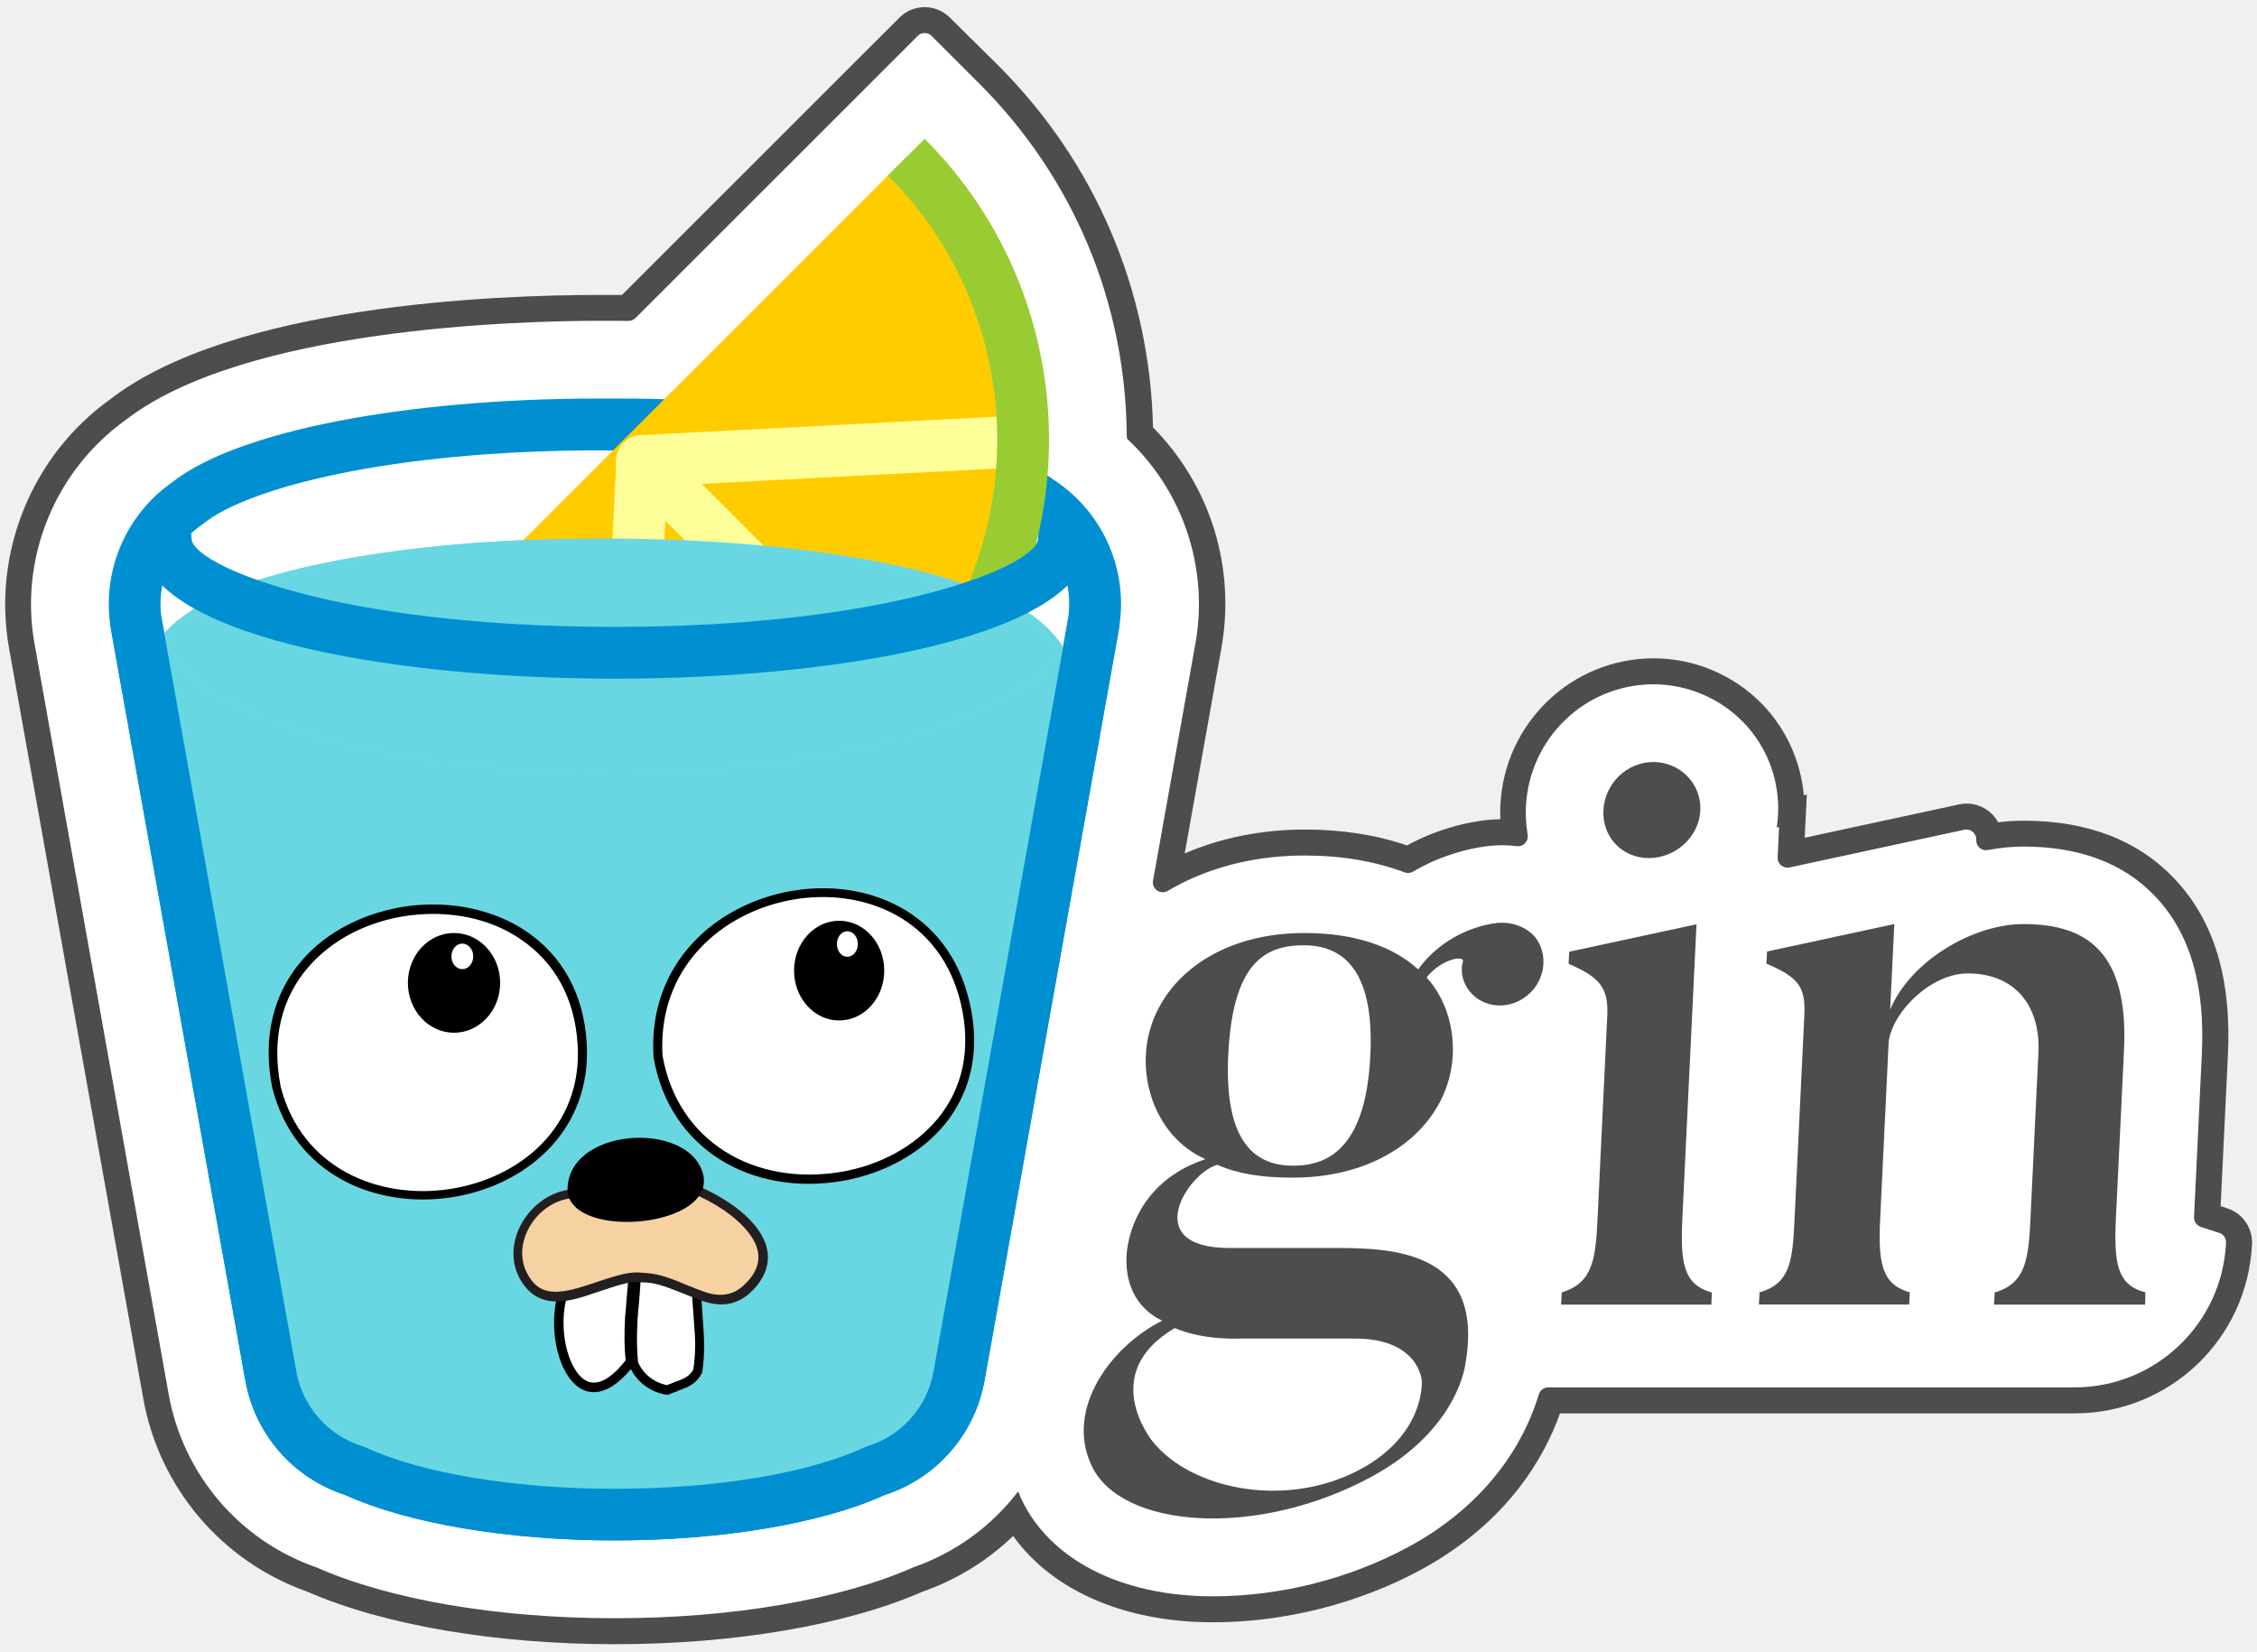
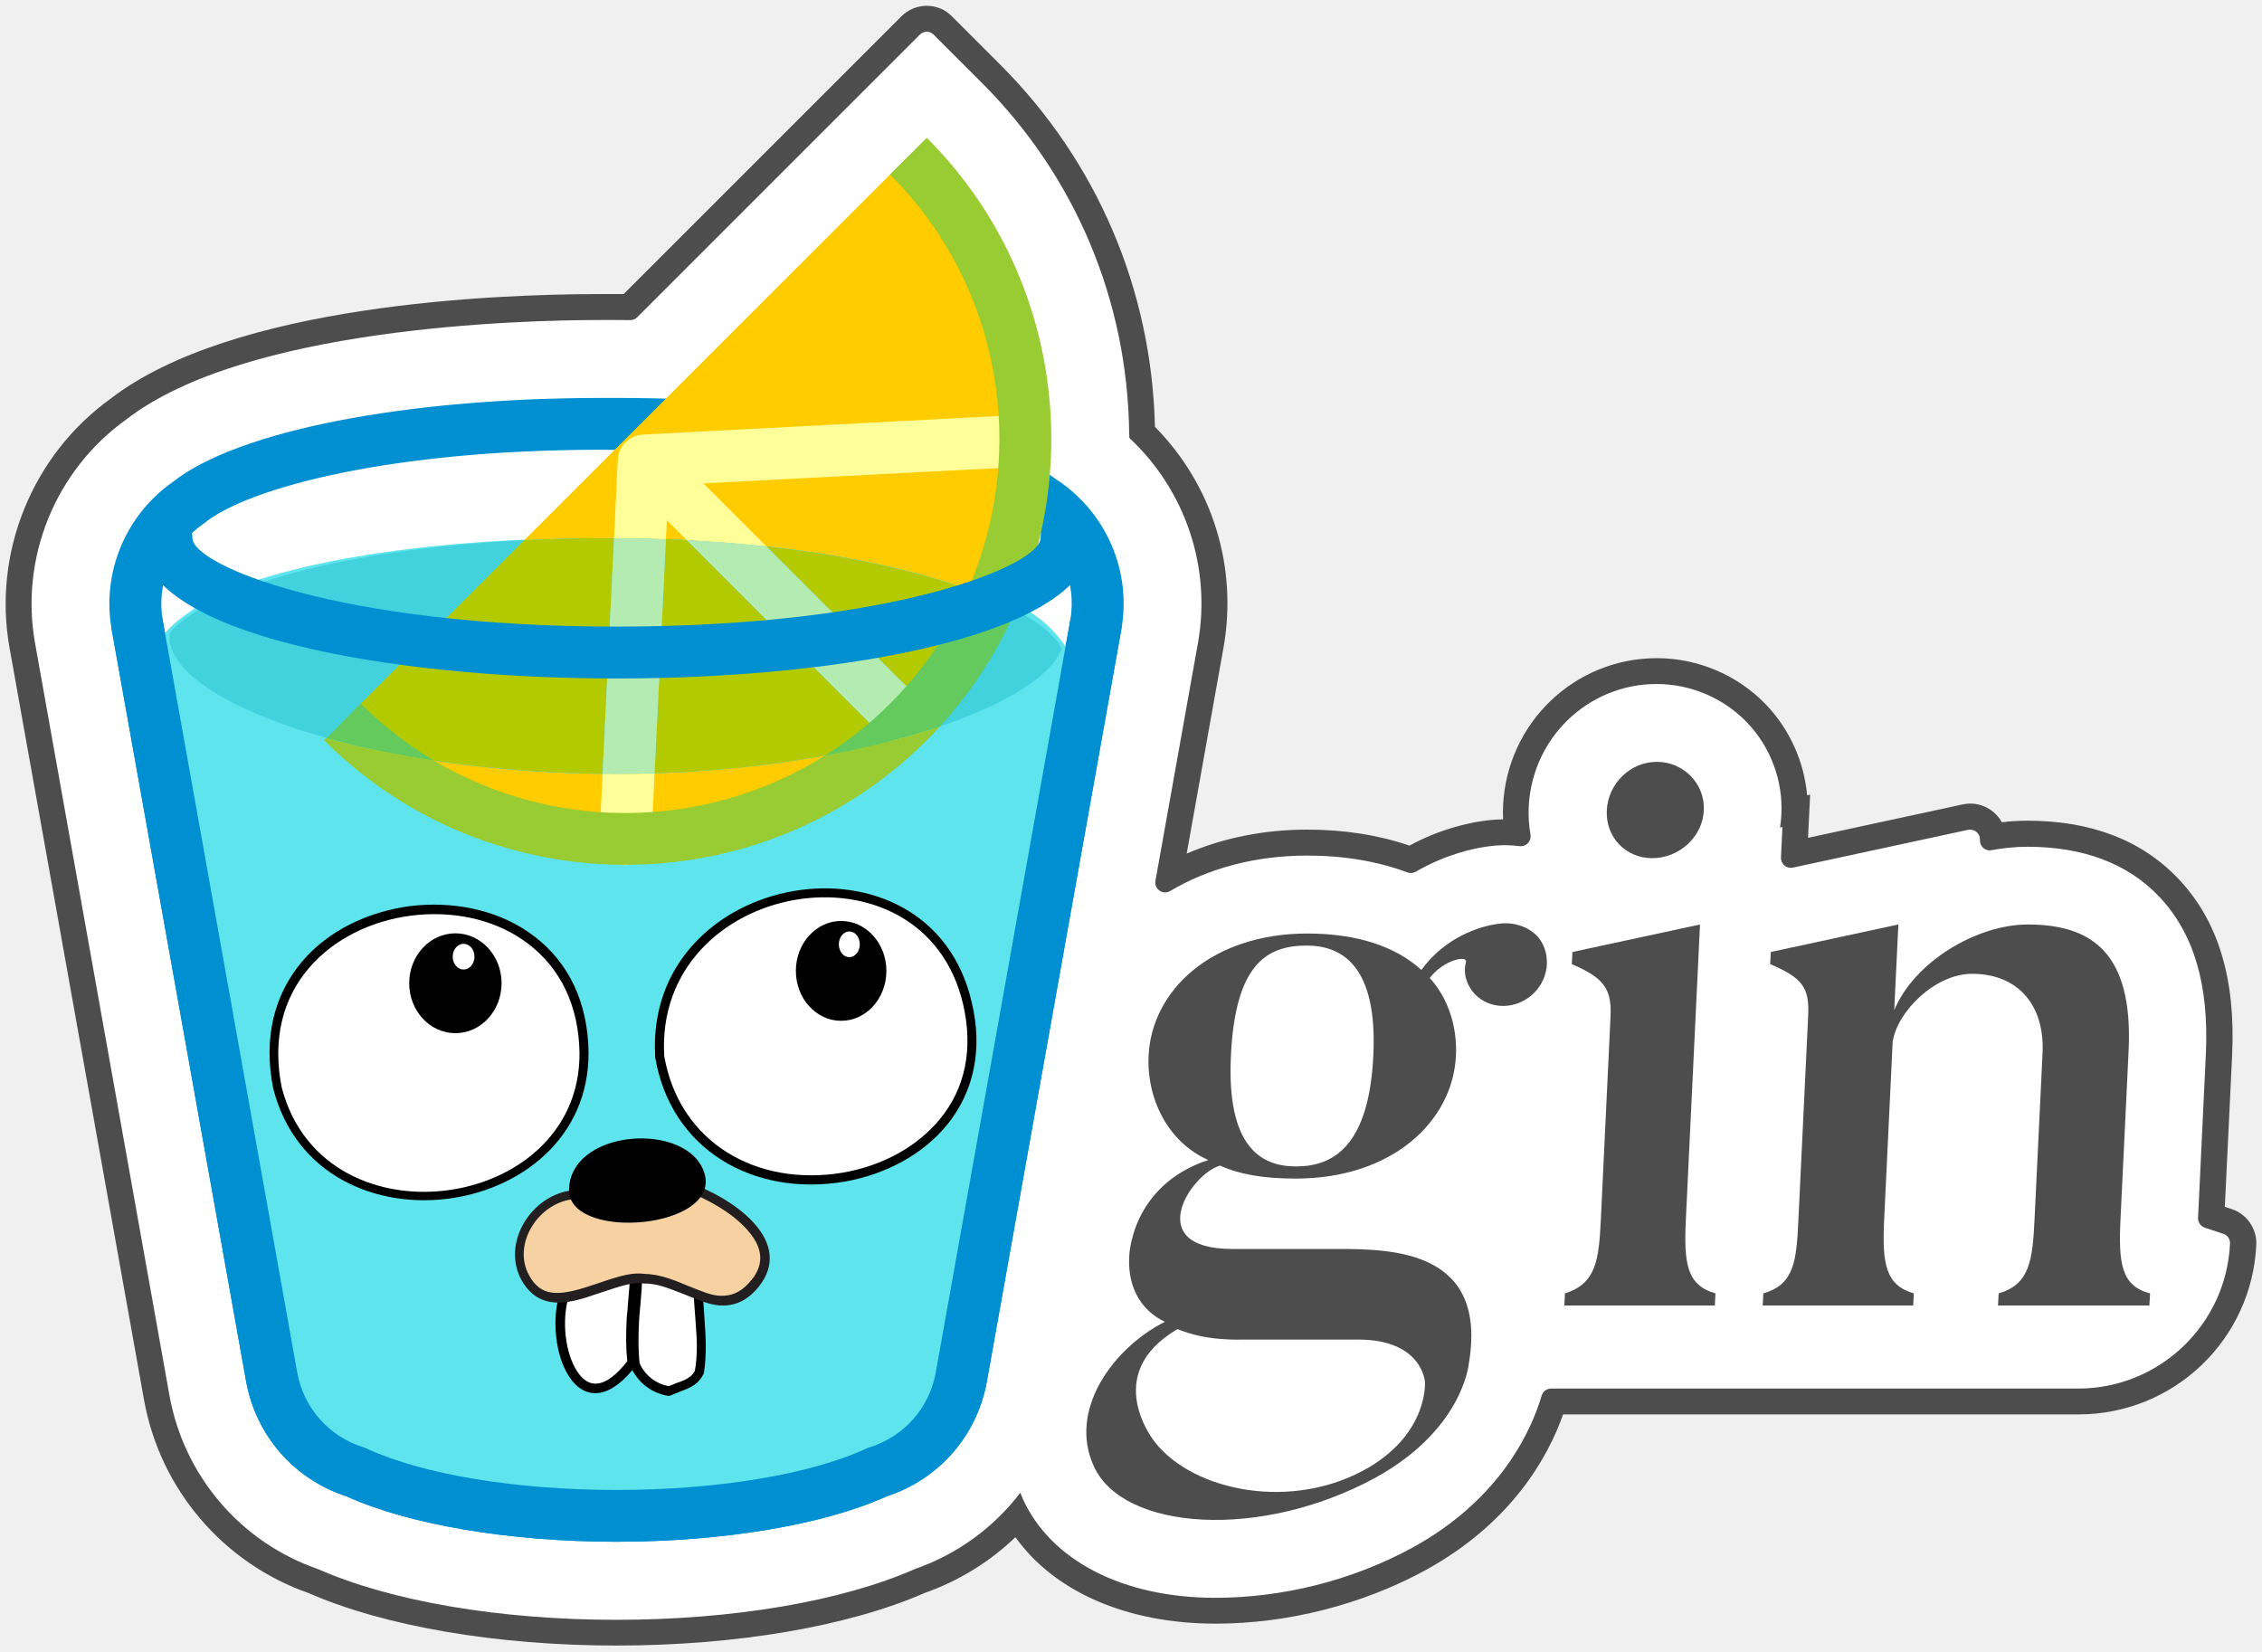
- <svg xmlns="http://www.w3.org/2000/svg" version="1.1" id="Layer_2" x="0px" y="0px" viewBox="0 0 2172.4 1589.4" style="enable-background:new 0 0 2172.4 1589.4;" xml:space="preserve">
+ <svg xmlns="http://www.w3.org/2000/svg" version="1.1" id="Layer_2" x="0px" y="0px" viewBox="0 0 2179.1 1591" style="enable-background:new 0 0 2179.1 1591;" xml:space="preserve">
  <g>
    <g>
      <g>
-         <path style="fill:#FFFFFF;" d="M591.9,1570.1c-113.3,0-219.5-18.1-291.3-49.6c-78.2-27.3-135.8-94.9-150.4-176.4L20.9,621.7     C5.5,535,41.7,445.9,113.3,394.5c116.9-91.1,385-98.1,464.3-98.1l8.5,0l5.5,0c4.1,0,8.2,0,12.3,0L874.4,25.8     c4.1-4.1,9.7-6.4,15.5-6.4c5.9,0,11.4,2.3,15.5,6.4L951.7,72c92,92,143.6,214.4,145.2,344.7c54.8,53.3,79.4,129.5,65.9,205     l-39.7,221.8c38.4-21.3,84-32.6,132.4-32.6c36.2,0,69.7,5.5,99.4,16.5c29.8-17.2,57.3-23,71.2-24.9c6.4-1,13.1-1.5,19.8-1.5     c3.8,0,7.7,0.2,11.6,0.5c-1.2-8.5-1.6-17.1-1.2-25.7c3.5-72.8,62.9-129.8,135.3-129.8c36.2,0,71.3,15,96.2,41.1     c23.9,25.1,37,59,36.3,93.5l1.6-0.4l-2,41.6l164.5-35.6c1.5-0.3,3.1-0.5,4.7-0.5c6,0,11.8,2.5,15.9,6.8c3.3,3.5,5.4,7.8,5.9,12.5     c10.9-1.9,22.2-2.9,33.2-2.9c57.3,0,102.9,17.3,135.5,51.6c36,37.8,51.9,90.5,48.5,161.2l-7.4,154.7l15.6,5.1     c9.3,3.1,15.5,12.1,15.1,21.9c-4,84.7-73.6,151.1-158.4,151.1h-504.2c-11.4,37.2-43.3,104.3-129.9,151.6     c-58.8,31.9-128,49.5-195,49.5c-87.8,0-157.8-33.6-190.3-90.6c-25.6,28.1-57.8,49.4-94,62C811.3,1552,705.2,1570.1,591.9,1570.1z     " />
+         <path style="fill:#FFFFFF;" d="M593.9,1572.9c-113.6,0-220-18.1-292.1-49.7c-78.4-27.4-136.2-95.1-150.8-176.9L21.5,622     C5.9,535.1,42.3,445.7,114,394.2c117.2-91.3,386-98.4,465.6-98.4l8.5,0l5.5,0c4.1,0,8.2,0,12.3,0L877.2,24.5     c4.2-4.2,9.7-6.5,15.6-6.5c5.9,0,11.4,2.3,15.6,6.5l46.3,46.3c92.3,92.3,143.9,214.9,145.6,345.6     c54.9,53.4,79.6,129.9,66.1,205.6l-39.8,222.4c38.5-21.4,84.3-32.7,132.7-32.7c36.3,0,69.8,5.6,99.6,16.5     c29.8-17.2,57.4-23,71.4-25c6.4-1,13.2-1.5,19.9-1.5c3.8,0,7.7,0.2,11.6,0.5c-1.2-8.5-1.6-17.1-1.2-25.7     c3.5-73,63.1-130.1,135.7-130.1c36.3,0,71.5,15,96.5,41.2c24,25.1,37.1,59.1,36.4,93.7l1.6-0.4l-2,41.7l164.9-35.7     c1.5-0.3,3.1-0.5,4.7-0.5c6,0,11.8,2.5,15.9,6.8c3.3,3.5,5.4,7.9,5.9,12.6c11-1.9,22.3-2.9,33.3-2.9     c57.4,0,103.2,17.4,135.9,51.7c36.1,37.9,52,90.7,48.6,161.6l-7.4,155.1l15.7,5.1c9.4,3.1,15.6,12.1,15.1,22     c-4,84.9-73.8,151.5-158.8,151.5h-505.6c-11.5,37.3-43.4,104.5-130.2,152c-58.9,32-128.3,49.6-195.5,49.6     c-88,0-158.2-33.7-190.8-90.8c-25.7,28.2-57.9,49.5-94.2,62.2C814,1554.8,707.5,1572.9,593.9,1572.9z" />
      </g>
      <g>
        <g>
-           <path style="fill:#4D4D4D;" d="M890,31.8c2.4,0,4.9,0.9,6.7,2.8l46.2,46.2c90.1,90.1,140.3,209.7,141.6,337.2c0,0.6,0.2,3.3,0.2,4.2      c53.5,49.8,79,123.8,65.9,197.3l-40.8,228.2c-1.1,6.2,3.8,11.2,9.3,11.2c1.6,0,3.2-0.4,4.8-1.3c36.6-21.7,81.7-34.1,131.7-34.1      c35.4,0,67.8,5.5,96.3,16.2c1.1,0.4,2.2,0.6,3.3,0.6c1.7,0,3.4-0.5,4.9-1.3c28.8-16.9,55.8-22.3,67.8-24c6-0.9,12-1.4,18.1-1.4      c4.7,0,9.4,0.3,14,0.9c0.4,0,0.8,0.1,1.1,0.1c5.7,0,10.3-5.3,9.3-11.2c-1.5-8.7-2.1-17.7-1.7-26.8      c3.2-66.1,57.1-117.9,122.8-117.9c32.8,0,64.6,13.6,87.2,37.3c22.4,23.4,34.3,55.4,32.7,87.8c-0.2,4.3-0.6,8.6-1.3,12.8l2.3-0.5      c0,0-0.5,10.9-1.4,29.1c-0.3,5.6,4.2,10,9.5,10c0.7,0,1.3-0.1,2-0.2l168.2-36.3c0.7-0.1,1.4-0.2,2-0.2c5.3,0,9.7,4.4,9.5,10      c-0.3,5.5,4.1,9.9,9.4,9.9c0.6,0,1.2-0.1,1.7-0.2c11.5-2.1,23-3.3,34.4-3.3c53.8,0,96.3,16,126.5,47.7      c33.5,35.2,48.3,84.9,45.1,152c0,0-6,125.2-7.5,156.9c-0.2,4.3,2.5,8.1,6.5,9.5l17.8,5.8c4.1,1.3,6.7,5.2,6.5,9.5      c-3.7,77.9-67.9,139.2-145.9,139.2h-278.1h-104h-124.4c-4.2,0-7.9,2.7-9.1,6.7c-8.8,29.9-36.9,98.5-124.6,146.4      c-58.8,32-125.9,48-189,48c-88.6,0-157.7-35.5-185-94.9c-0.9-2-1.7-4-2.5-6.1c-25.4,33.3-60.4,59.1-101.4,73.3      c-70.4,31-174.6,48.8-286.8,48.8s-216.4-17.7-286.8-48.8c-74.3-25.7-128.8-89.4-142.7-167L33.2,619.5      c-14.7-82.1,19.6-166.2,87.3-214.9c114.1-88.9,378.4-95.8,457.1-95.8l8.4,0c0,0,5.5,0,5.5,0c4.5,0,8.9,0,13.4,0.1c0,0,0,0,0.1,0      c2.5,0,4.9-1,6.7-2.8L883.3,34.6C885.1,32.7,887.5,31.8,890,31.8 M890,6.9c-9.2,0-17.8,3.6-24.3,10.1L598.7,283.9      c-2.4,0-4.8,0-7.1,0c0,0-5.7,0-5.7,0l-8.2,0c-103,0-354.8,9.8-472.1,100.8C30.4,438.8-7.6,532.7,8.7,623.9l129.2,722.4      c15.4,85.9,75.9,157,158.1,185.9c73.4,32.1,181.1,50.5,295.9,50.5s222.5-18.4,295.9-50.5c32.9-11.5,62.5-29.8,87.4-53.7      c37.5,52.5,107.1,83.1,192.4,83.1c69,0,140.4-18.1,200.9-51c84-46,118.8-109.9,133-150.1h113.2h104h278.1      c91.5,0,166.5-71.6,170.8-163c0.7-15.4-9-29.5-23.6-34.3l-6.6-2.2l7-145.2c3.6-74.3-13.4-130-51.9-170.4      c-35.1-36.8-83.7-55.4-144.5-55.4c-8.2,0-16.5,0.5-24.8,1.5c-1.4-2.6-3.2-5.1-5.3-7.3c-6.5-6.8-15.6-10.7-24.9-10.7      c-2.4,0-4.9,0.3-7.3,0.8l-148.6,32.1l0.4-9.1l1.6-32.4l-2.9,0.6c-2.9-32.3-16.6-63.1-39.2-86.8c-27.3-28.6-65.6-45-105.2-45      c-79,0-143.9,62.2-147.7,141.6c-0.2,4.4-0.2,8.9,0,13.3c-6.5,0.1-13.1,0.6-19.5,1.6c-14,2-40.9,7.6-70.4,23.6      c-29.7-10.2-62.7-15.3-98.2-15.3c-41.3,0-80.7,7.9-115.7,23l35.3-197.6c13.9-77.9-10.6-156.5-65.8-212.5      c-3-131.7-55.7-255.1-148.8-348.2L914.3,17C907.8,10.5,899.2,6.9,890,6.9L890,6.9z" />
+           <path style="fill:#4D4D4D;" d="M892.8,30.6c2.4,0,4.9,0.9,6.7,2.8l46.3,46.3c90.3,90.3,140.6,210.3,142,338.1c0,0.6,0.2,3.3,0.2,4.2      c53.6,49.9,79.2,124.2,66,197.8l-40.9,228.8c-1.1,6.2,3.8,11.2,9.3,11.2c1.6,0,3.2-0.4,4.8-1.3c36.7-21.8,82-34.2,132-34.2      c35.5,0,68,5.5,96.6,16.2c1.1,0.4,2.2,0.6,3.3,0.6c1.7,0,3.4-0.5,4.9-1.3c28.9-16.9,56-22.4,67.9-24.1c6-0.9,12.1-1.4,18.1-1.4      c4.7,0,9.4,0.3,14,0.9c0.4,0,0.8,0.1,1.1,0.1c5.7,0,10.4-5.4,9.3-11.2c-1.5-8.7-2.1-17.7-1.7-26.9      c3.2-66.3,57.3-118.2,123.2-118.2c32.9,0,64.8,13.6,87.4,37.4c22.4,23.5,34.4,55.6,32.8,88c-0.2,4.4-0.6,8.7-1.3,12.9l2.3-0.5      c0,0-0.5,11-1.4,29.2c-0.3,5.6,4.2,10.1,9.5,10.1c0.7,0,1.3-0.1,2-0.2l168.7-36.4c0.7-0.1,1.4-0.2,2-0.2c5.3,0,9.8,4.4,9.5,10      c-0.3,5.5,4.1,10,9.4,10c0.6,0,1.2-0.1,1.7-0.2c11.5-2.1,23.1-3.3,34.5-3.3c53.9,0,96.6,16.1,126.8,47.8      c33.6,35.3,48.4,85.1,45.2,152.4c0,0-6,125.6-7.5,157.3c-0.2,4.3,2.5,8.1,6.5,9.5l17.8,5.9c4.1,1.3,6.7,5.2,6.5,9.5      c-3.7,78.1-68.1,139.6-146.3,139.6h-278.8h-104.2h-124.7c-4.2,0-7.9,2.7-9.1,6.7c-8.9,30-37,98.7-124.9,146.8      c-59,32.1-126.2,48.1-189.5,48.1c-88.8,0-158.1-35.6-185.4-95.1c-0.9-2-1.7-4.1-2.5-6.1c-25.5,33.4-60.5,59.2-101.6,73.5      c-70.6,31.1-175,48.9-287.5,48.9s-216.9-17.8-287.5-48.9c-74.5-25.8-129.1-89.6-143.1-167.5L33.8,619.8      C19,537.4,53.4,453.1,121.3,404.4c114.4-89.1,379.4-96.1,458.3-96.1l8.5,0c0,0,5.5,0,5.5,0c4.5,0,9,0,13.5,0.1c0,0,0,0,0.1,0      c2.5,0,4.9-1,6.7-2.8L886.1,33.4C887.9,31.5,890.4,30.6,892.8,30.6 M892.8,5.6c-9.2,0-17.9,3.6-24.4,10.1L600.8,283.3      c-2.4,0-4.8,0-7.2,0c0,0-5.7,0-5.7,0l-8.2,0c-103.3,0-355.7,9.9-473.4,101C30.9,438.7-7.2,532.8,9.2,624.2l129.5,724.3      c15.4,86.1,76.1,157.4,158.5,186.3c73.6,32.2,181.6,50.6,296.7,50.6s223.1-18.4,296.7-50.6c32.9-11.6,62.7-29.9,87.6-53.8      c37.6,52.6,107.4,83.3,192.9,83.3c69.2,0,140.7-18.2,201.4-51.1c84.3-46.1,119.1-110.2,133.3-150.5h113.5h104.2h278.8      c91.7,0,167-71.8,171.3-163.4c0.7-15.4-9-29.6-23.7-34.4l-6.6-2.2l7-145.6c3.6-74.5-13.5-130.3-52.1-170.8      c-35.2-36.9-83.9-55.6-144.9-55.6c-8.2,0-16.5,0.5-24.9,1.5c-1.4-2.6-3.2-5.1-5.3-7.3c-6.5-6.8-15.6-10.7-25-10.7      c-2.4,0-4.9,0.3-7.3,0.8l-149,32.2l0.4-9.1l1.6-32.5l-2.9,0.6c-2.9-32.3-16.7-63.3-39.3-87c-27.3-28.7-65.8-45.1-105.5-45.1      c-79.2,0-144.3,62.4-148.1,142c-0.2,4.4-0.2,8.9,0,13.3c-6.5,0.1-13.1,0.6-19.6,1.6c-14.1,2-41,7.6-70.6,23.7      c-29.8-10.2-62.9-15.4-98.5-15.4c-41.4,0-80.9,7.9-116.1,23.1l35.4-198.1c14-78.1-10.6-156.9-66-213.1      c-3-132-55.8-255.8-149.2-349.1l-46.3-46.3C910.7,9.2,902,5.6,892.8,5.6L892.8,5.6z" />
        </g>
      </g>
    </g>
    <g>
-       <path style="fill:#FFFFFF;" d="M1001,482.9c-58.1-43.3-219.3-74.4-409.1-74.4c-2,0-3.9,0-5.8,0c-2.8,0-5.6,0-8.4,0    c-185.6,0-342.9,31.9-397.3,75.9c-36.3,25.1-57.4,70-48.9,117.4l129.2,722.4c7.9,44.1,39.8,78.8,80.8,91.5    c54.9,25.4,146.6,42.1,250.5,42.1s195.6-16.7,250.5-42.1c41-12.7,72.9-47.4,80.8-91.5l129.2-722.4    C1061,553.5,1038.8,507.7,1001,482.9z" />
-       <path style="fill:#0090D1;" d="M591.9,1482.8c-102.5,0-199.3-16.3-259.5-43.7c-50.2-16.2-87-58.4-96.3-110.4L106.9,606.3    c-9.7-54.4,13.2-110,58.5-141.8c61.6-49.2,223.2-80.9,412.2-80.9l8.5,0l5.7,0c192.3,0,358.3,30.9,423.4,78.9    c47.4,31.5,71.6,87.8,61.6,143.8l-129.2,722.4c-9.3,52-46.1,94.2-96.3,110.4C791.2,1466.5,694.4,1482.8,591.9,1482.8z     M577.6,433.5c-202.5,0-339.8,36.5-381.6,70.4c-0.5,0.4-1,0.8-1.5,1.1c-29.8,20.6-44.9,56.9-38.6,92.5l129.2,722.4    c6.1,34.2,30.5,61.8,63.6,72.1c1,0.3,2.1,0.7,3.1,1.2c53.8,24.9,143.5,39.8,240,39.8s186.2-14.9,240-39.8c1-0.5,2-0.9,3.1-1.2    c33.1-10.3,57.5-37.9,63.6-72.1l129.2-722.4c6.5-36.5-9.3-73.3-40.4-93.7c-0.4-0.3-0.8-0.5-1.2-0.8    c-44.9-33.5-187.5-69.4-394.3-69.4l-5.8,0L577.6,433.5z" />
-     </g>
-     <g>
-       <path style="fill:#69D7E2;" d="M989.1,589.3c-57.3-41.2-216.3-70.8-403.5-70.8c-1.9,0-3.8,0-5.8,0c-2.8,0-5.5,0-8.3,0    c-183,0-338.2,30.3-391.8,72.3c-35.8,23.9-56.6,66.6-48.2,111.8L259,1330.7c7.8,42,39.2,75,79.6,87.1    c54.2,24.2,144.6,40.1,247,40.1s192.9-15.9,247-40.1c40.4-12.1,71.9-45.1,79.6-87.1l127.4-628.2    C1048.3,656.4,1026.4,612.8,989.1,589.3z" />
+       <g>
+         <path style="fill:#4D4D4D;" d="M1418.7,955.4c-6.6-8.6-9.2-18.7-6.4-28.8c1.1-6.2-20.9-2.3-35,15.6c17.8,19.5,26.6,46.8,25.3,74.8     c-3,63.1-61,118.5-154.5,118.5c-30.4,0-53.6-3.9-72.7-12.5c-28.4,7.8-75.6,80.3,11.7,80.3h101.3c53.8,0,145.7,1.6,126.4,111.5     c0,0-6.1,63.1-90.2,109.1c-110.4,60-242.5,50.7-270.7-10.9c-25.4-54.6,18.8-114.6,68.3-139.5c-21.3-10.1-35.9-31.2-34.4-62.4     c0,0,1-68.6,76.2-93.5c-38.9-17.1-59.5-59.2-57.5-100.5c3-63.1,61-117.7,153-117.7c49.1,0,85.9,13.2,109.8,35.1     c22.5-31.2,55.8-42.1,73.8-44.4c14.1-2.3,29.5,2.3,39.1,13.2c13.2,17.1,9.7,42.1-7.4,56.1C1456.8,974.1,1432,971.8,1418.7,955.4z      M1318.8,1413.7c57.8-34.3,53.9-82.6,53.9-82.6s-2.7-40.5-64.3-40.5h-107.6c-8.6,0-38.3,1.6-66.5-10.1     c-75.4,44.4-20.9,109.9-21.6,109.1C1150.1,1437.1,1245.8,1456.5,1318.8,1413.7z M1258.7,911c-39,0-68.7,18.7-72.9,106     c-4.2,87.3,28.4,106.8,62.7,106.8c35.9,0,70.3-19.5,74.5-106.8C1327.2,929.7,1292.2,911,1258.7,911z" />
+       </g>
+       <g>
+         <path style="fill:#4D4D4D;" d="M1652,1257.8h-145l0.6-11.7c30.1-9.4,32.7-32,34.6-71.7l9.3-194.8c1.3-26.5-6-37.4-37.3-50.7l0.6-11.7     l122.9-26.5l-13.6,283.7c-2.1,42.9,0.8,63.9,28.5,71.7L1652,1257.8z M1547.9,780.8c1.2-25.7,22.5-46.8,48.2-46.8     s46.5,21,45.3,46.8c-1.2,25.7-24,46-49.7,46S1546.7,806.5,1547.9,780.8z" />
+       </g>
+       <g>
+         <path style="fill:#4D4D4D;" d="M2070.6,1257.8h-145.8l0.6-11.7c30-8.6,32.7-32,34.6-71.7l7.7-159.8c2.2-45.2-22.8-76.4-68-76.4     c-35.1,0-71.9,35.9-76.4,65.5l-8.2,171.5c-2.1,42.9,1.6,63.1,28.6,70.9l-0.6,11.7h-145l0.6-11.7c30-8.6,31.9-31.2,33.8-70.9     l9.4-196.4c1.3-27.3-5.3-36.6-36.6-49.9l0.6-11.7l122.9-26.5l-4,82.6c19.4-46.8,79.6-82.6,128.7-82.6     c61.6,0,101.6,27.3,97.1,121.6l-7.8,162.1c-2.1,42.9,0.8,64.7,28.5,71.7L2070.6,1257.8z" />
+       </g>
    </g>
    <g>
      <g>
-         <path style="fill:#FFCC00;" d="M872.3,151.3c150.2,150.2,150.2,393.6,0,543.8s-393.6,150.2-543.8,0L872.3,151.3z" />
+         <path style="fill:#FFFFFF;" d="M1004.1,482.9c-58.3-43.4-219.9-74.6-410.2-74.6c-2,0-3.9,0-5.9,0c-2.8,0-5.6,0-8.4,0     c-186.1,0-343.8,32-398.3,76.1c-36.4,25.2-57.5,70.2-49,117.7l129.5,724.3c7.9,44.2,39.9,79,81,91.7     c55.1,25.5,147,42.2,251.2,42.2s196.1-16.7,251.2-42.2c41.1-12.8,73.1-47.5,81-91.7l129.5-724.3     C1064.3,553.6,1042,507.7,1004.1,482.9z" />
+         <path style="fill:#0090D1;" d="M593.9,1485.4c-102.8,0-199.8-16.4-260.2-43.8c-50.3-16.3-87.2-58.6-96.6-110.7L107.6,606.6     c-9.8-54.6,13.3-110.3,58.7-142.1c61.8-49.3,223.8-81.1,413.3-81.1l8.5,0l5.8,0c192.8,0,359.2,31,424.6,79.1     c47.5,31.6,71.8,88.1,61.7,144.2l-129.5,724.3c-9.3,52.2-46.3,94.4-96.6,110.7C793.8,1469,696.7,1485.4,593.9,1485.4z      M579.6,433.3c-203,0-340.7,36.6-382.6,70.6c-0.5,0.4-1,0.8-1.5,1.1c-29.9,20.7-45,57.1-38.7,92.8l129.5,724.3     c6.1,34.2,30.6,61.9,63.8,72.3c1.1,0.3,2.1,0.7,3.1,1.2c54,25,143.9,39.9,240.7,39.9s186.7-14.9,240.7-39.9c1-0.5,2-0.9,3.1-1.2     c33.2-10.3,57.7-38,63.8-72.3L1031,597.8c6.6-36.6-9.4-73.5-40.6-94c-0.4-0.3-0.8-0.5-1.2-0.8c-45.1-33.5-188-69.6-395.3-69.6     l-5.8,0L579.6,433.3z" />
+       </g>
+       <g>
+         <path style="fill:#5EE4EC;" d="M992.2,589.5c-57.5-41.3-216.8-71-404.6-71c-1.9,0-3.9,0-5.8,0c-2.8,0-5.5,0-8.3,0     c-183.5,0-339.1,30.4-392.8,72.5c-35.9,24-56.8,66.8-48.4,112.1l127.8,629.9c7.8,42.1,39.3,75.2,79.9,87.3     c54.3,24.3,145,40.2,247.7,40.2s193.4-15.9,247.7-40.2c40.5-12.2,72.1-45.2,79.9-87.3L1043,703     C1051.5,656.8,1029.5,613.1,992.2,589.5z" />
      </g>
      <g>
        <g>
-           <line style="fill:none;" x1="600.5" y1="807.6" x2="618.1" y2="443.8" />
-           <path style="fill:#FFFF99;" d="M600.5,832.6c-0.4,0-0.8,0-1.2,0c-13.8-0.7-24.4-12.4-23.7-26.1l17.6-363.9c0.7-13.8,12.3-24.3,26.1-23.7      c13.8,0.7,24.4,12.4,23.7,26.1l-17.6,363.9C624.7,822.2,613.7,832.6,600.5,832.6z" />
+           <path style="fill:#FFFFFF;" d="M673.1,1248.3c0.5,23.4,5,49.1,0.9,73.8c-6.4,11.9-18.3,13.3-28.9,17.9c-14.7-2.3-27.1-11.9-33-25.7      c-3.7-28,0.9-54.6,2.3-82.5c0-0.9,17.4,0.5,33,5C660.7,1241,673.1,1247.9,673.1,1248.3L673.1,1248.3z M543.3,1250.2      c-12.8,48.6,17,127.9,66,62.8c-3.7-27.5,0.5-54.1,1.8-81.2C611.6,1229.6,543.8,1247,543.3,1250.2L543.3,1250.2z" />
        </g>
        <g>
-           <line style="fill:none;" x1="618.1" y1="443.8" x2="984.9" y2="424.7" />
-           <path style="fill:#FFFF99;" d="M618.1,468.7c-13.2,0-24.2-10.3-24.9-23.6c-0.7-13.8,9.9-25.5,23.6-26.2l366.8-19.1      c13.8-0.8,25.5,9.9,26.2,23.6c0.7,13.8-9.9,25.5-23.6,26.2l-366.8,19.1C618.9,468.7,618.5,468.7,618.1,468.7z" />
+           <path d="M678.6,1269.9c-0.9-13.8-1.4-19.3-1.4-26.1v-3.2l-3.2-0.9l-57.8-17.9v-3.2l-6,1.4h-0.5v0.5l-65.1,16.5l-2.3,0.5      l-0.9,2.3c-10.1,24.3-7.8,61,5,83.4c14.7,25.7,38.5,26.1,62.8-3.2c6.9,13.3,19.6,22.4,34.4,24.8h1.4l1.4-0.5      c1.8-0.9,3.7-1.4,6.9-2.8c0.5,0,0.5,0,0.9-0.5c13.3-4.6,18.8-8.3,23.4-17l0.5-0.5v-0.9c1.4-8.3,1.8-17,1.8-26.6      C679.9,1289.2,679.5,1282.7,678.6,1269.9L678.6,1269.9z M605.2,1252.9c-0.5,8.3-0.9,11.5-1.4,16c-0.9,17-0.9,29.8,0.5,42.6      c-21.6,27.5-38.5,27.5-50,6.9c-11-19.3-13.3-51.8-5-73.4l57.8-14.7C606.6,1236.4,606.1,1242.4,605.2,1252.9z M669.4,1320.8      c-3.2,5.5-7.3,8.3-18.3,11.9c-0.5,0-0.5,0-0.9,0.5c-2.7,0.9-4.6,1.8-6,2.3c-12.4-2.3-22.9-10.5-28-22      c-1.4-12.4-1.4-25.2-0.5-42.2c0.5-4.6,0.5-7.8,1.4-16.1c0.9-10.5,1.4-17,1.4-22.9l50,15.1c0,6,0.5,11.5,1.4,23.4      c0.9,12.4,1.4,18.8,1.4,26.1C671.2,1305.7,670.8,1313.5,669.4,1320.8z" />
        </g>
        <g>
-           <line style="fill:none;" x1="869.4" y1="695.1" x2="618.1" y2="443.8" />
-           <path style="fill:#FFFF99;" d="M869.4,720c-6.4,0-12.8-2.4-17.6-7.3L600.5,461.4c-9.7-9.7-9.7-25.5,0-35.3c9.7-9.7,25.5-9.7,35.3,0      L887,677.4c9.7,9.7,9.7,25.5,0,35.3C882.2,717.6,875.8,720,869.4,720z" />
+           <path style="fill:#FFFFFF;" d="M267.3,1048.6c42.2,164.1,304.9,122,294.8-42.6C550.2,808.8,227,846.9,267.3,1048.6" />
+         </g>
+         <g>
+           <path d="M566.7,1005.5c-2.8-47.7-23.8-84.8-58.7-108.2c-31.2-21.1-72.4-29.3-113.2-24.3c-40.8,5.5-78.4,23.8-103.2,52.7      c-27.5,32.1-38.1,74.3-28.4,122.9l4.1-0.9l-4.1,0.9C306.3,1217.3,576.8,1176.5,566.7,1005.5z M271.4,1047.7      c-9.2-46.3,0.9-85.7,26.6-115.5c23.4-27.1,58.7-44.9,97.7-50c39-5,77.9,2.8,107.3,22.9c32.5,22,52.3,56.4,55,101.8      C567.6,1166.9,312.2,1205.4,271.4,1047.7L271.4,1047.7z" />
+         </g>
+         <g>
+           <ellipse cx="438.7" cy="947.3" rx="44.5" ry="48.1" />
+         </g>
+         <g>
+           <ellipse style="fill:#FFFFFF;" cx="446.6" cy="921.7" rx="10.5" ry="12.4" />
+         </g>
+         <g>
+           <path style="fill:#FFFFFF;" d="M635.7,1017.9c32.6,188.4,340.7,138.5,296.2-51.4C892,796,624.7,843.2,635.7,1017.9" />
+         </g>
+         <g>
+           <path d="M936.1,965.6c-40.8-175.6-315.9-127.5-304.9,52.7v0.5c15.1,88.9,94.5,134.3,182,119.7c39.9-6.9,75.6-26.1,99-54.6      C937.9,1052.3,947.1,1011.5,936.1,965.6L936.1,965.6z M905.3,1078.4c-22,26.6-55.5,44.9-93.5,51.4      c-83,13.8-157.3-28.9-171.9-112.3c-10.1-169.6,249.4-215,287.9-50C937.9,1011,929.6,1049.1,905.3,1078.4z" />
+         </g>
+         <g>
+           <ellipse cx="810.3" cy="935.4" rx="43.6" ry="48.1" />
+         </g>
+         <g>
+           <ellipse style="fill:#FFFFFF;" cx="818.2" cy="909.8" rx="10.1" ry="12.4" />
+         </g>
+         <g>
+           <g>
+             <path style="fill:#F6D2A2;" d="M552.8,1151.1c-36.2,3.2-65.6,45.8-46.8,79.8c24.8,44.9,80.2-4.1,114.6,0.5       c39.9,0.9,72.4,42.2,104.1,7.3c35.3-38.5-15.1-76.1-55-92.6L552.8,1151.1L552.8,1151.1z" />
+           </g>
+           <g>
+             <path style="fill:#231F20;" d="M729.3,1181.9c-12.4-15.6-33.9-29.8-57.3-39.4l-0.9-0.5h-0.9l-117.4,4.6c-40.8,3.7-70.1,50.9-50.4,86.7       c7.8,13.8,18.3,20.6,32.6,21.6c10.5,0.5,21.6-1.8,38.5-7.8c1.4-0.5,3.2-0.9,5.5-1.8c22.9-7.8,32.1-10.1,41.3-8.7h0.5       c11,0,20.2,3.2,37.6,10.1c19.3,7.8,25.2,10.1,34.8,11c13.3,0.9,24.8-3.7,35.3-15.1C746.2,1222.7,745.3,1201.6,729.3,1181.9       L729.3,1181.9z M721.5,1236c-8.7,9.6-17.4,12.8-28,12.4c-8.3-0.5-13.8-2.8-32.1-10.1c-18.3-7.8-28.4-10.5-40.3-11       c-11.5-1.4-21.1,0.9-45.4,9.2c-2.3,0.9-4.1,1.4-5.5,1.8c-33.5,11.5-49.5,10.5-60.5-9.6c-16.5-29.8,8.7-70.1,43.1-73.4l116-4.6       c22,9.2,41.7,22.5,53.2,36.7C735.7,1203.9,736.2,1220.4,721.5,1236L721.5,1236z" />
+           </g>
+           <g>
+             <path d="M678.9,1131.4c-14.2-52.3-133.4-44.5-130.7,17.9C554.1,1195.6,692.6,1183.2,678.9,1131.4z" />
+           </g>
        </g>
      </g>
      <g>
-         <path style="fill:#99CC33;" d="M600.5,832.4c-104.8,0-209.7-39.9-289.5-119.7l35.3-35.3c70.1,70.1,162.2,105.1,254.2,105.1     c92.1,0,184.1-35,254.2-105.1c140.2-140.2,140.2-368.3,0-508.5l35.3-35.3c159.6,159.6,159.6,419.4,0,579     C810.2,792.5,705.3,832.4,600.5,832.4z" />
-       </g>
-     </g>
-     <g>
-       <path style="fill:#69D7E2;" d="M984.3,589.3c-56.6-41.2-213.5-70.8-398.3-70.8c-1.9,0-3.8,0-5.7,0c-2.7,0-5.5,0-8.2,0    c-180.7,0-333.8,30.3-386.7,72.3c-35.3,23.9-55.9,66.6-47.6,111.8l125.8,628.2c7.7,42,38.7,75,78.6,87.1    c53.5,24.2,142.7,40.1,243.8,40.1s190.4-15.9,243.8-40.1c39.9-12.1,70.9-45.1,78.6-87.1l125.8-628.2    C1042.7,656.4,1021,612.8,984.3,589.3z" />
-     </g>
-     <g>
-       <g>
-         <path style="fill:#FFFFFF;" d="M670.8,1246.4c0.5,23.3,5,48.9,0.9,73.6c-6.4,11.9-18.3,13.3-28.8,17.8c-14.6-2.3-27-11.9-32.9-25.6     c-3.7-27.9,0.9-54.4,2.3-82.3c0-0.9,17.4,0.5,32.9,5C658.5,1239.1,670.8,1245.9,670.8,1246.4L670.8,1246.4z M541.4,1248.2     c-12.8,48.5,16.9,127.6,65.8,62.6c-3.7-27.4,0.5-54,1.8-80.9C609.5,1227.6,541.9,1245,541.4,1248.2L541.4,1248.2z" />
+         <path style="fill:#0090D1;" d="M593.9,1485.4c-102.8,0-199.8-16.4-260.2-43.8c-50.3-16.3-87.2-58.6-96.6-110.7L107.6,606.6     c-2.4-13.6,6.6-26.6,20.2-29c13.6-2.5,26.6,6.6,29,20.2l129.5,724.3c6.1,34.2,30.6,61.9,63.8,72.3c1.1,0.3,2.1,0.7,3.1,1.2     c54,25,143.9,39.9,240.7,39.9s186.7-14.9,240.7-39.9c1-0.5,2-0.9,3.1-1.2c33.2-10.3,57.7-38,63.8-72.3L1031,597.8     c2.4-13.6,15.4-22.7,29-20.2c13.6,2.4,22.6,15.4,20.2,29l-129.5,724.3c-9.3,52.2-46.3,94.4-96.6,110.7     C793.8,1469,696.7,1485.4,593.9,1485.4z" />
      </g>
      <g>
-         <path d="M676.3,1267.9c-0.9-13.7-1.4-19.2-1.4-26.1v-3.2l-3.2-0.9l-57.6-17.8v-3.2l-5.9,1.4h-0.5v0.5l-64.9,16.5l-2.3,0.5     l-0.9,2.3c-10.1,24.2-7.8,60.8,5,83.2c14.6,25.6,38.4,26.1,62.6-3.2c6.8,13.2,19.6,22.4,34.3,24.7h1.4l1.4-0.5     c1.8-0.9,3.7-1.4,6.9-2.7c0.5,0,0.5,0,0.9-0.5c13.3-4.6,18.7-8.2,23.3-16.9l0.5-0.5v-0.9c1.4-8.2,1.8-16.9,1.8-26.5     C677.7,1287.1,677.2,1280.7,676.3,1267.9L676.3,1267.9z M603.1,1250.9c-0.5,8.2-0.9,11.4-1.4,16c-0.9,16.9-0.9,29.7,0.5,42.5     c-21.5,27.4-38.4,27.4-49.8,6.9c-11-19.2-13.3-51.7-5-73.2l57.6-14.6C604.5,1234.5,604,1240.4,603.1,1250.9z M667.2,1318.6     c-3.2,5.5-7.3,8.2-18.3,11.9c-0.5,0-0.5,0-0.9,0.5c-2.7,0.9-4.6,1.8-5.9,2.3c-12.3-2.3-22.9-10.5-27.9-21.9     c-1.4-12.3-1.4-25.2-0.5-42.1c0.5-4.6,0.5-7.8,1.4-16c0.9-10.5,1.4-16.9,1.4-22.9l49.8,15.1c0,5.9,0.5,11.4,1.4,23.3     c0.9,12.3,1.4,18.7,1.4,26.1C669,1303.5,668.5,1311.3,667.2,1318.6z" />
+         <path style="fill:#42D2DE;" d="M588,518.5c-244.2,0-390,48.9-424.6,91.4c-0.1,1.1-0.3,2.2-0.3,3.3c0,63.4,191.8,132.4,429.8,132.4     c222.9,0,407.4-62.6,429.8-120.4C1005.2,582.3,843.3,518.5,588,518.5z" />
      </g>
+       <path style="fill:#FFCC00;" d="M359,721.9c144.1,117.7,353.3,115.3,494.9-6.8c-72.6,18.4-163.1,30.5-261,30.5    C506.5,745.6,426.3,736.5,359,721.9z" />
+       <path style="fill:#FFCC00;" d="M955.9,577.1c61.5-141.1,34.6-311.4-80.7-426.7L505,520.5c26.3-1.3,53.9-2,83-2    C755.8,518.5,883.2,546.1,955.9,577.1z" />
+       <path style="fill:#69D7E2;" d="M955.9,577.1c-72.6-31.1-200.1-58.6-367.8-58.6c-29.1,0-56.8,0.7-83,2L329.9,695.6    c9.3,9.3,19.1,18.1,29.1,26.3c67.3,14.6,147.5,23.7,234,23.7c97.9,0,188.4-12.1,261-30.5c7.2-6.2,14.3-12.7,21.2-19.5    C910.3,660.4,937.1,620.1,955.9,577.1z" />
+       <path style="fill:none;" d="M642.4,501.2l-0.9,18.3c6.8,0.2,13.4,0.5,20.1,0.9L642.4,501.2z" />
+       <path style="fill:#FFFF99;" d="M855.3,713.9c4.8,4.4,10.8,6.7,16.9,6.7c6.4,0,12.8-2.4,17.7-7.3c9.4-9.4,9.7-24.5,0.8-34.3    c-5,5.6-10.2,11.2-15.6,16.6C868.7,702,862,708.1,855.3,713.9z" />
+       <path style="fill:#FFFF99;" d="M580.5,745.5l-3,61.8c-0.7,13.8,10,25.5,23.8,26.2c0.4,0,0.8,0,1.2,0c13.3,0,24.3-10.4,25-23.8l3.1-64.6    c-12.4,0.4-25,0.6-37.7,0.6C588.8,745.6,584.7,745.5,580.5,745.5z" />
+       <path style="fill:#FFFF99;" d="M986.7,399.5l-367.8,19.2c-0.5,0-0.9,0.2-1.3,0.2c-0.5,0.1-1.1,0.1-1.6,0.2c-0.4,0.1-0.8,0.2-1.3,0.3    c-0.7,0.2-1.3,0.4-2,0.6c-0.5,0.2-1,0.3-1.4,0.4c-0.4,0.2-0.8,0.3-1.2,0.5c-0.6,0.3-1.2,0.6-1.8,0.9c-0.5,0.3-0.9,0.5-1.4,0.8    c-0.3,0.2-0.7,0.5-1,0.7c-0.5,0.4-1,0.8-1.5,1.2c-0.5,0.4-0.9,0.8-1.4,1.2c-0.1,0.1-0.3,0.2-0.4,0.3c-0.2,0.2-0.3,0.3-0.4,0.5    c-0.4,0.4-0.8,0.9-1.1,1.3c-0.4,0.5-0.9,1-1.3,1.6c-0.2,0.3-0.5,0.6-0.7,1c-0.3,0.4-0.5,0.9-0.8,1.4c-0.3,0.6-0.7,1.2-0.9,1.8    c-0.2,0.4-0.3,0.7-0.5,1.1c-0.2,0.5-0.3,1-0.5,1.6c-0.2,0.6-0.4,1.2-0.5,1.9c-0.1,0.4-0.2,0.8-0.3,1.2c-0.1,0.6-0.1,1.2-0.2,1.8    c0,0.4-0.2,0.8-0.2,1.2l-3.7,76.1c17.1,0,33.8,0.4,50,1l0.9-18.3l19.2,19.2c26.9,1.4,52.5,3.4,76.8,6.1l-60.8-60.8l311.7-16.2    c13.8-0.7,24.4-12.5,23.7-26.3C1012.3,409.4,1000.6,398.7,986.7,399.5z" />
+       <path style="fill:#B4CA00;" d="M588,518.5c-29.1,0-56.8,0.7-83,2L329.9,695.6c9.3,9.3,19.1,18.1,29.1,26.3c64,13.9,139.9,22.7,221.5,23.6    l11-226.9C590.4,518.5,589.2,518.5,588,518.5z" />
+       <path style="fill:#B4CA00;" d="M890.7,679c27.6-31,49.3-65.4,65.2-101.8c-49-21-123-40.3-217.4-50.7l151.4,151.4    C890.2,678.2,890.4,678.6,890.7,679z" />
+       <path style="fill:#B4CA00;" d="M661.6,520.4c-6.6-0.3-13.3-0.6-20.1-0.9L630.6,745c83.4-2.6,160.1-13.9,223.3-29.9    c0.4-0.4,0.9-0.8,1.3-1.2c-0.3-0.2-0.5-0.4-0.8-0.6L661.6,520.4z" />
+       <path style="fill:#B4EBB0;" d="M591.5,518.5l-11,226.9c4.2,0,8.2,0.2,12.4,0.2c12.7,0,25.2-0.2,37.7-0.6l10.9-225.5    C625.3,518.9,608.6,518.6,591.5,518.5z" />
+       <path style="fill:#B4EBB0;" d="M854.5,713.3c0.2,0.2,0.5,0.4,0.8,0.6c6.8-5.9,13.4-11.9,19.8-18.3c5.4-5.4,10.6-11,15.6-16.6    c-0.3-0.3-0.5-0.7-0.8-1L738.4,526.5c-24.3-2.7-49.9-4.7-76.8-6.1L854.5,713.3z" />
+       <path style="fill:#99CC33;" d="M602.5,783.3c-63.9,0-127.9-16.9-184.5-50.6c-37.7-5.7-72.5-13.1-103.5-21.8l-2.3,2.3    c80,80,185.2,120,290.3,120c105.1,0,210.2-40,290.3-120c4.4-4.4,8.6-8.8,12.7-13.4c-32,10.9-69.4,20.4-110.7,28    C736.2,764.8,669.4,783.3,602.5,783.3z" />
+       <path style="fill:#99CC33;" d="M892.8,132.7l-35.4,35.4C965.4,276,990.3,435.9,932.5,568c17.8,6.4,33.1,13.1,45.9,19.8    C1044.1,437.5,1015.6,255.6,892.8,132.7z" />
+       <path style="fill:#64CA5D;" d="M932.5,568c-17.5,39.9-42.4,77.3-75,109.9c-19.4,19.4-40.4,36-62.7,50c41.3-7.5,78.7-17.1,110.7-28    c31.1-33.9,55.3-71.9,72.9-112.1C965.6,581.1,950.3,574.4,932.5,568z" />
+       <path style="fill:#64CA5D;" d="M347.6,677.9l-33,33c31,8.6,65.8,16.1,103.5,21.8C392.9,717.8,369.2,699.5,347.6,677.9z" />
      <g>
-         <path style="fill:#FFFFFF;" d="M266.1,1047.1c42.1,163.7,304.1,121.6,294-42.5C548.3,808,225.9,845.9,266.1,1047.1" />
+         <path style="fill:#0090D1;" d="M593.9,653.7c-220.8,0-458.5-42.3-458.5-135.2c0-13.8,11.2-25,25-25c13.8,0,25,11.2,25,25     c0,25.5,139,85.2,408.5,85.2s408.5-59.7,408.5-85.2c0-13.8,11.2-25,25-25c13.8,0,25,11.2,25,25     C1052.4,611.4,814.7,653.7,593.9,653.7z" />
      </g>
-       <g>
-         <path d="M564.7,1004.2c-2.7-47.6-23.8-84.6-58.5-107.9c-31.1-21-72.3-29.3-112.9-24.2c-40.7,5.5-78.2,23.8-102.9,52.6     c-27.4,32-38,74.1-28.3,122.5l4.1-0.9l-4.1,0.9C305,1215.4,574.8,1174.7,564.7,1004.2z M270.2,1046.2     c-9.1-46.2,0.9-85.5,26.5-115.2c23.3-27,58.5-44.8,97.4-49.8s77.7,2.7,107,22.9c32.5,22,52.1,56.2,54.9,101.5     C565.7,1165.1,310.9,1203.5,270.2,1046.2L270.2,1046.2z" />
-       </g>
-       <g>
-         <ellipse cx="437" cy="946.1" rx="44.4" ry="48" />
-       </g>
-       <g>
-         <ellipse style="fill:#FFFFFF;" cx="445" cy="920.6" rx="10.5" ry="12.3" />
-       </g>
-       <g>
-         <path style="fill:#FFFFFF;" d="M633.6,1016.5c32.5,187.9,339.8,138.1,295.4-51.2C889.2,795.2,622.6,842.3,633.6,1016.5" />
-       </g>
-       <g>
-         <path d="M933.1,964.4C892.4,789.3,618.1,837.3,629,1017v0.5c15.1,88.7,94.2,134,181.5,119.3c39.8-6.9,75.4-26.1,98.8-54.4     C934.9,1050.8,944.1,1010.1,933.1,964.4L933.1,964.4z M902.5,1076.9c-22,26.5-55.3,44.8-93.3,51.2     c-82.8,13.7-156.9-28.8-171.5-112c-10.1-169.2,248.8-214.5,287.2-49.8C935,1009.7,926.7,1047.6,902.5,1076.9z" />
-       </g>
-       <g>
-         <ellipse cx="807.7" cy="934.3" rx="43.4" ry="48" />
-       </g>
-       <g>
-         <ellipse style="fill:#FFFFFF;" cx="815.6" cy="908.7" rx="10.1" ry="12.3" />
-       </g>
-       <g>
-         <g>
-           <path style="fill:#F6D2A2;" d="M550.8,1149.4c-36.1,3.2-65.4,45.7-46.6,79.6c24.7,44.8,80-4.1,114.3,0.5c39.8,0.9,72.3,42.1,103.8,7.3      c35.2-38.4-15.1-75.9-54.9-92.4L550.8,1149.4L550.8,1149.4z" />
-         </g>
-         <g>
-           <path style="fill:#231F20;" d="M726.9,1180c-12.3-15.5-33.8-29.7-57.2-39.3l-0.9-0.5h-0.9l-117.1,4.6c-40.7,3.7-70,50.8-50.3,86.4      c7.8,13.7,18.3,20.6,32.5,21.5c10.5,0.5,21.5-1.8,38.4-7.8c1.4-0.5,3.2-0.9,5.5-1.8c22.9-7.8,32-10.1,41.2-8.7h0.5      c11,0,20.1,3.2,37.5,10.1c19.2,7.8,25.2,10.1,34.8,11c13.3,0.9,24.7-3.7,35.2-15.1C743.8,1220.7,742.9,1199.7,726.9,1180      L726.9,1180z M719.1,1234c-8.7,9.6-17.4,12.8-27.9,12.3c-8.2-0.5-13.7-2.7-32-10.1c-18.3-7.8-28.3-10.5-40.2-11      c-11.4-1.4-21,0.9-45.3,9.1c-2.3,0.9-4.1,1.4-5.5,1.8c-33.4,11.4-49.4,10.5-60.4-9.6c-16.5-29.7,8.7-70,43-73.2l115.7-4.6      c22,9.1,41.6,22.4,53,36.6C733.3,1202,733.8,1218.5,719.1,1234L719.1,1234z" />
-         </g>
-         <g>
-           <path d="M676.6,1129.7c-14.2-52.1-133.1-44.4-130.3,17.8C552.2,1193.8,690.3,1181.4,676.6,1129.7z" />
-         </g>
-       </g>
-     </g>
-     <g>
-       <path style="fill:#0090D1;" d="M591.9,1482.8c-102.5,0-199.3-16.3-259.5-43.7c-50.2-16.2-87-58.4-96.3-110.4L106.9,606.3    c-2.4-13.6,6.6-26.5,20.2-28.9c13.5-2.5,26.5,6.6,28.9,20.2l129.2,722.4c6.1,34.2,30.5,61.8,63.6,72.1c1,0.3,2.1,0.7,3.1,1.2    c53.8,24.9,143.5,39.8,240,39.8s186.2-14.9,240-39.8c1-0.5,2-0.9,3.1-1.2c33.1-10.3,57.5-37.9,63.6-72.1l129.2-722.4    c2.4-13.6,15.4-22.6,28.9-20.2c13.6,2.4,22.6,15.4,20.2,28.9l-129.2,722.4c-9.3,52-46.1,94.2-96.3,110.4    C791.2,1466.5,694.4,1482.8,591.9,1482.8z" />
-     </g>
-     <g style="opacity:0.5;">
-       <path style="fill:#69D7E2;" d="M586,518.5c-243.6,0-388.9,48.8-423.5,91.2c-0.1,1.1-0.3,2.2-0.3,3.3c0,63.3,191.3,132,428.7,132    c222.3,0,406.3-62.4,428.7-120.1C1002,582.1,840.6,518.5,586,518.5z" />
-     </g>
-     <g>
-       <g>
-         <path style="fill:#4D4D4D;" d="M1414.5,954.2c-6.6-8.5-9.2-18.7-6.4-28.8c1.1-6.2-20.9-2.3-35,15.5c17.7,19.4,26.5,46.6,25.2,74.6     c-3,63-60.9,118.1-154.1,118.1c-30.3,0-53.5-3.9-72.5-12.4c-28.4,7.8-75.4,80.1,11.7,80.1h101.1c53.6,0,145.3,1.6,126,111.2     c0,0-6.1,63-90,108.8c-110.2,59.9-241.9,50.5-270-10.9c-25.4-54.4,18.7-114.3,68.1-139.1c-21.3-10.1-35.8-31.1-34.3-62.2     c0,0,0.9-68.4,76-93.3c-38.8-17.1-59.4-59.1-57.4-100.3c3-63,60.8-117.4,152.6-117.4c49,0,85.7,13.2,109.5,35     c22.5-31.1,55.6-42,73.6-44.3c14.1-2.3,29.4,2.3,39,13.2c13.2,17.1,9.6,42-7.3,56C1452.5,972.8,1427.7,970.5,1414.5,954.2z      M1314.8,1411.3c57.6-34.2,53.7-82.4,53.7-82.4s-2.7-40.4-64.1-40.4h-107.3c-8.6,0-38.2,1.6-66.4-10.1     c-75.2,44.3-20.8,109.6-21.5,108.8C1146.6,1434.6,1242,1454,1314.8,1411.3z M1254.9,909.9c-38.9,0-68.5,18.7-72.7,105.7     c-4.2,87.1,28.3,106.5,62.5,106.5c35.8,0,70.1-19.4,74.3-106.5C1323.2,928.5,1288.4,909.9,1254.9,909.9z" />
-       </g>
-       <g>
-         <path style="fill:#4D4D4D;" d="M1647.2,1255.8h-144.6l0.6-11.7c30-9.3,32.6-31.9,34.5-71.5l9.3-194.3c1.3-26.4-6-37.3-37.2-50.5l0.6-11.7     l122.5-26.4l-13.6,283c-2,42.8,0.8,63.7,28.4,71.5L1647.2,1255.8z M1543.3,780.1c1.2-25.7,22.4-46.6,48.1-46.6     c25.7,0,46.4,21,45.2,46.6s-24,45.9-49.6,45.9C1561.3,825.9,1542.1,805.7,1543.3,780.1z" />
-       </g>
-       <g>
-         <path style="fill:#4D4D4D;" d="M2064.7,1255.8h-145.4l0.6-11.7c29.9-8.5,32.6-31.9,34.5-71.5l7.6-159.4c2.2-45.1-22.8-76.2-67.9-76.2     c-35,0-71.7,35.8-76.2,65.3l-8.2,171c-2.1,42.8,1.6,63,28.5,70.7l-0.6,11.7h-144.6l0.6-11.7c30-8.5,31.8-31.1,33.7-70.7     l9.4-195.9c1.3-27.2-5.2-36.5-36.5-49.8l0.6-11.7l122.5-26.4l-4,82.4c19.3-46.6,79.4-82.4,128.3-82.4     c61.4,0,101.3,27.2,96.8,121.3l-7.8,161.7c-2,42.8,0.8,64.5,28.4,71.5L2064.7,1255.8z" />
-       </g>
-     </g>
-     <g>
-       <path style="fill:#0090D1;" d="M591.9,653.3c-220.3,0-457.3-42.2-457.3-134.9c0-13.8,11.2-24.9,24.9-24.9c13.8,0,24.9,11.2,24.9,24.9    c0,25.4,138.6,85,407.4,85s407.4-59.6,407.4-85c0-13.8,11.2-24.9,24.9-24.9c13.8,0,24.9,11.2,24.9,24.9    C1049.2,611.1,812.1,653.3,591.9,653.3z" />
    </g>
  </g>
</svg>
